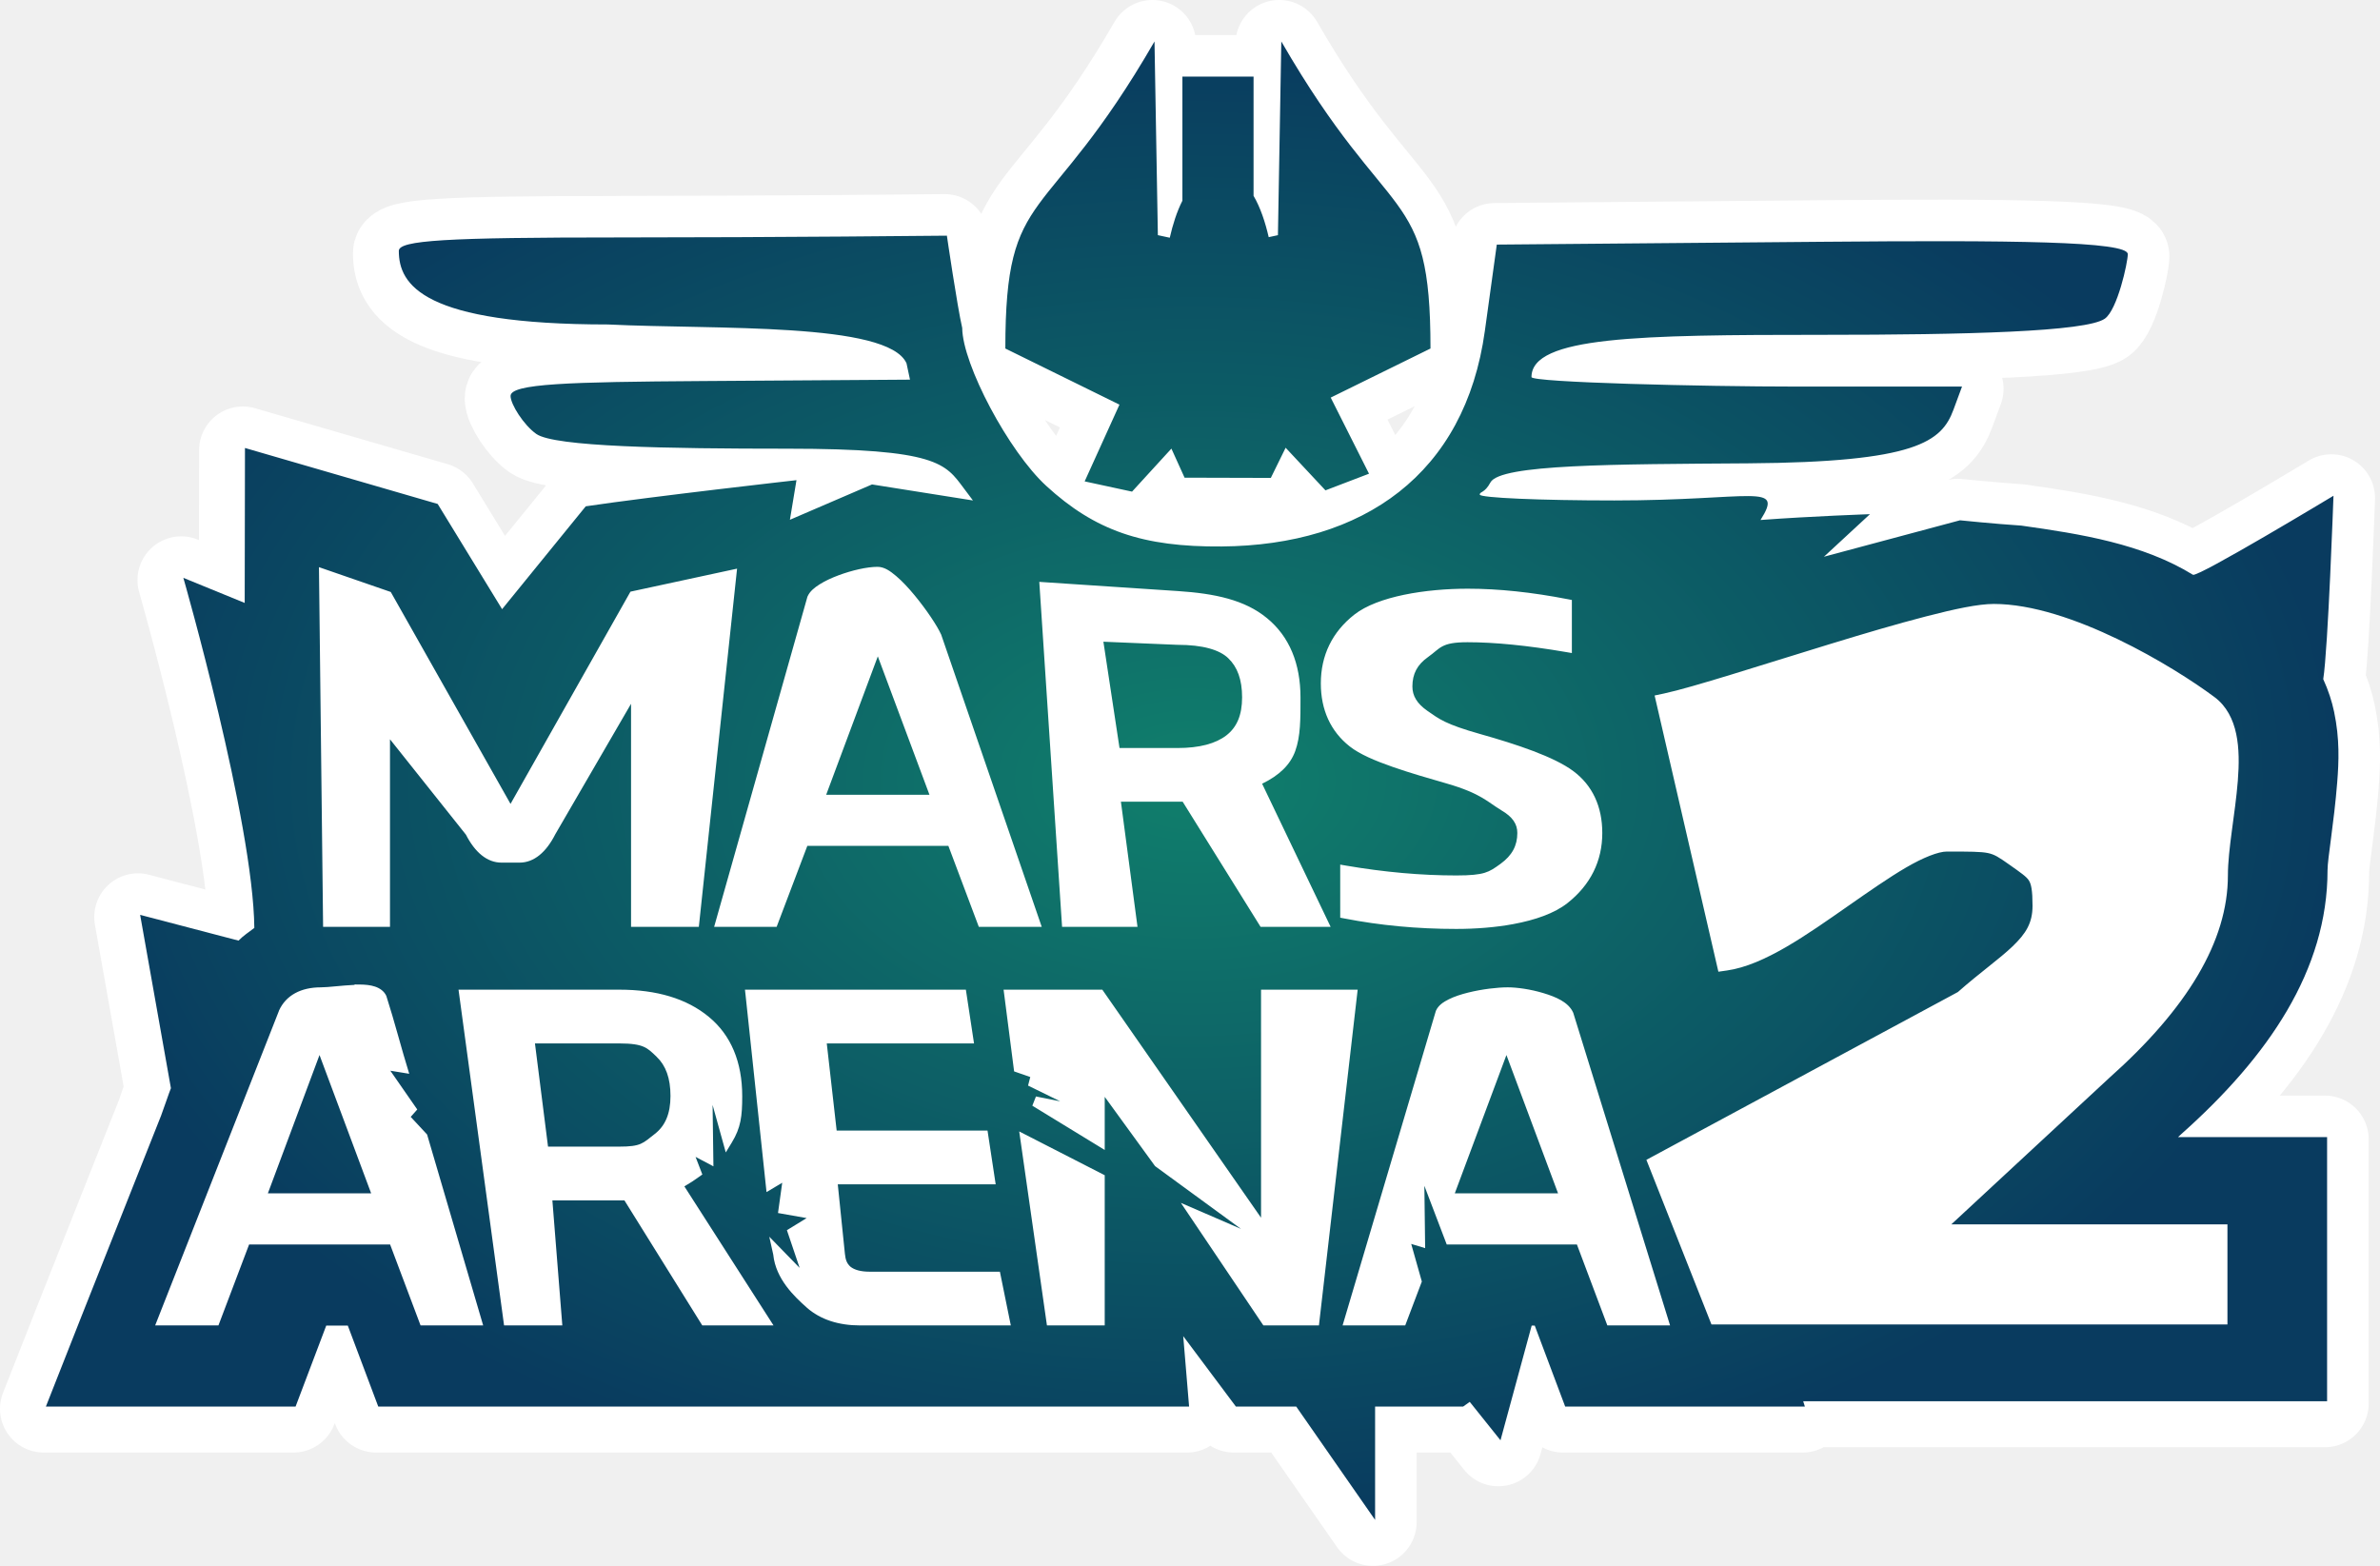
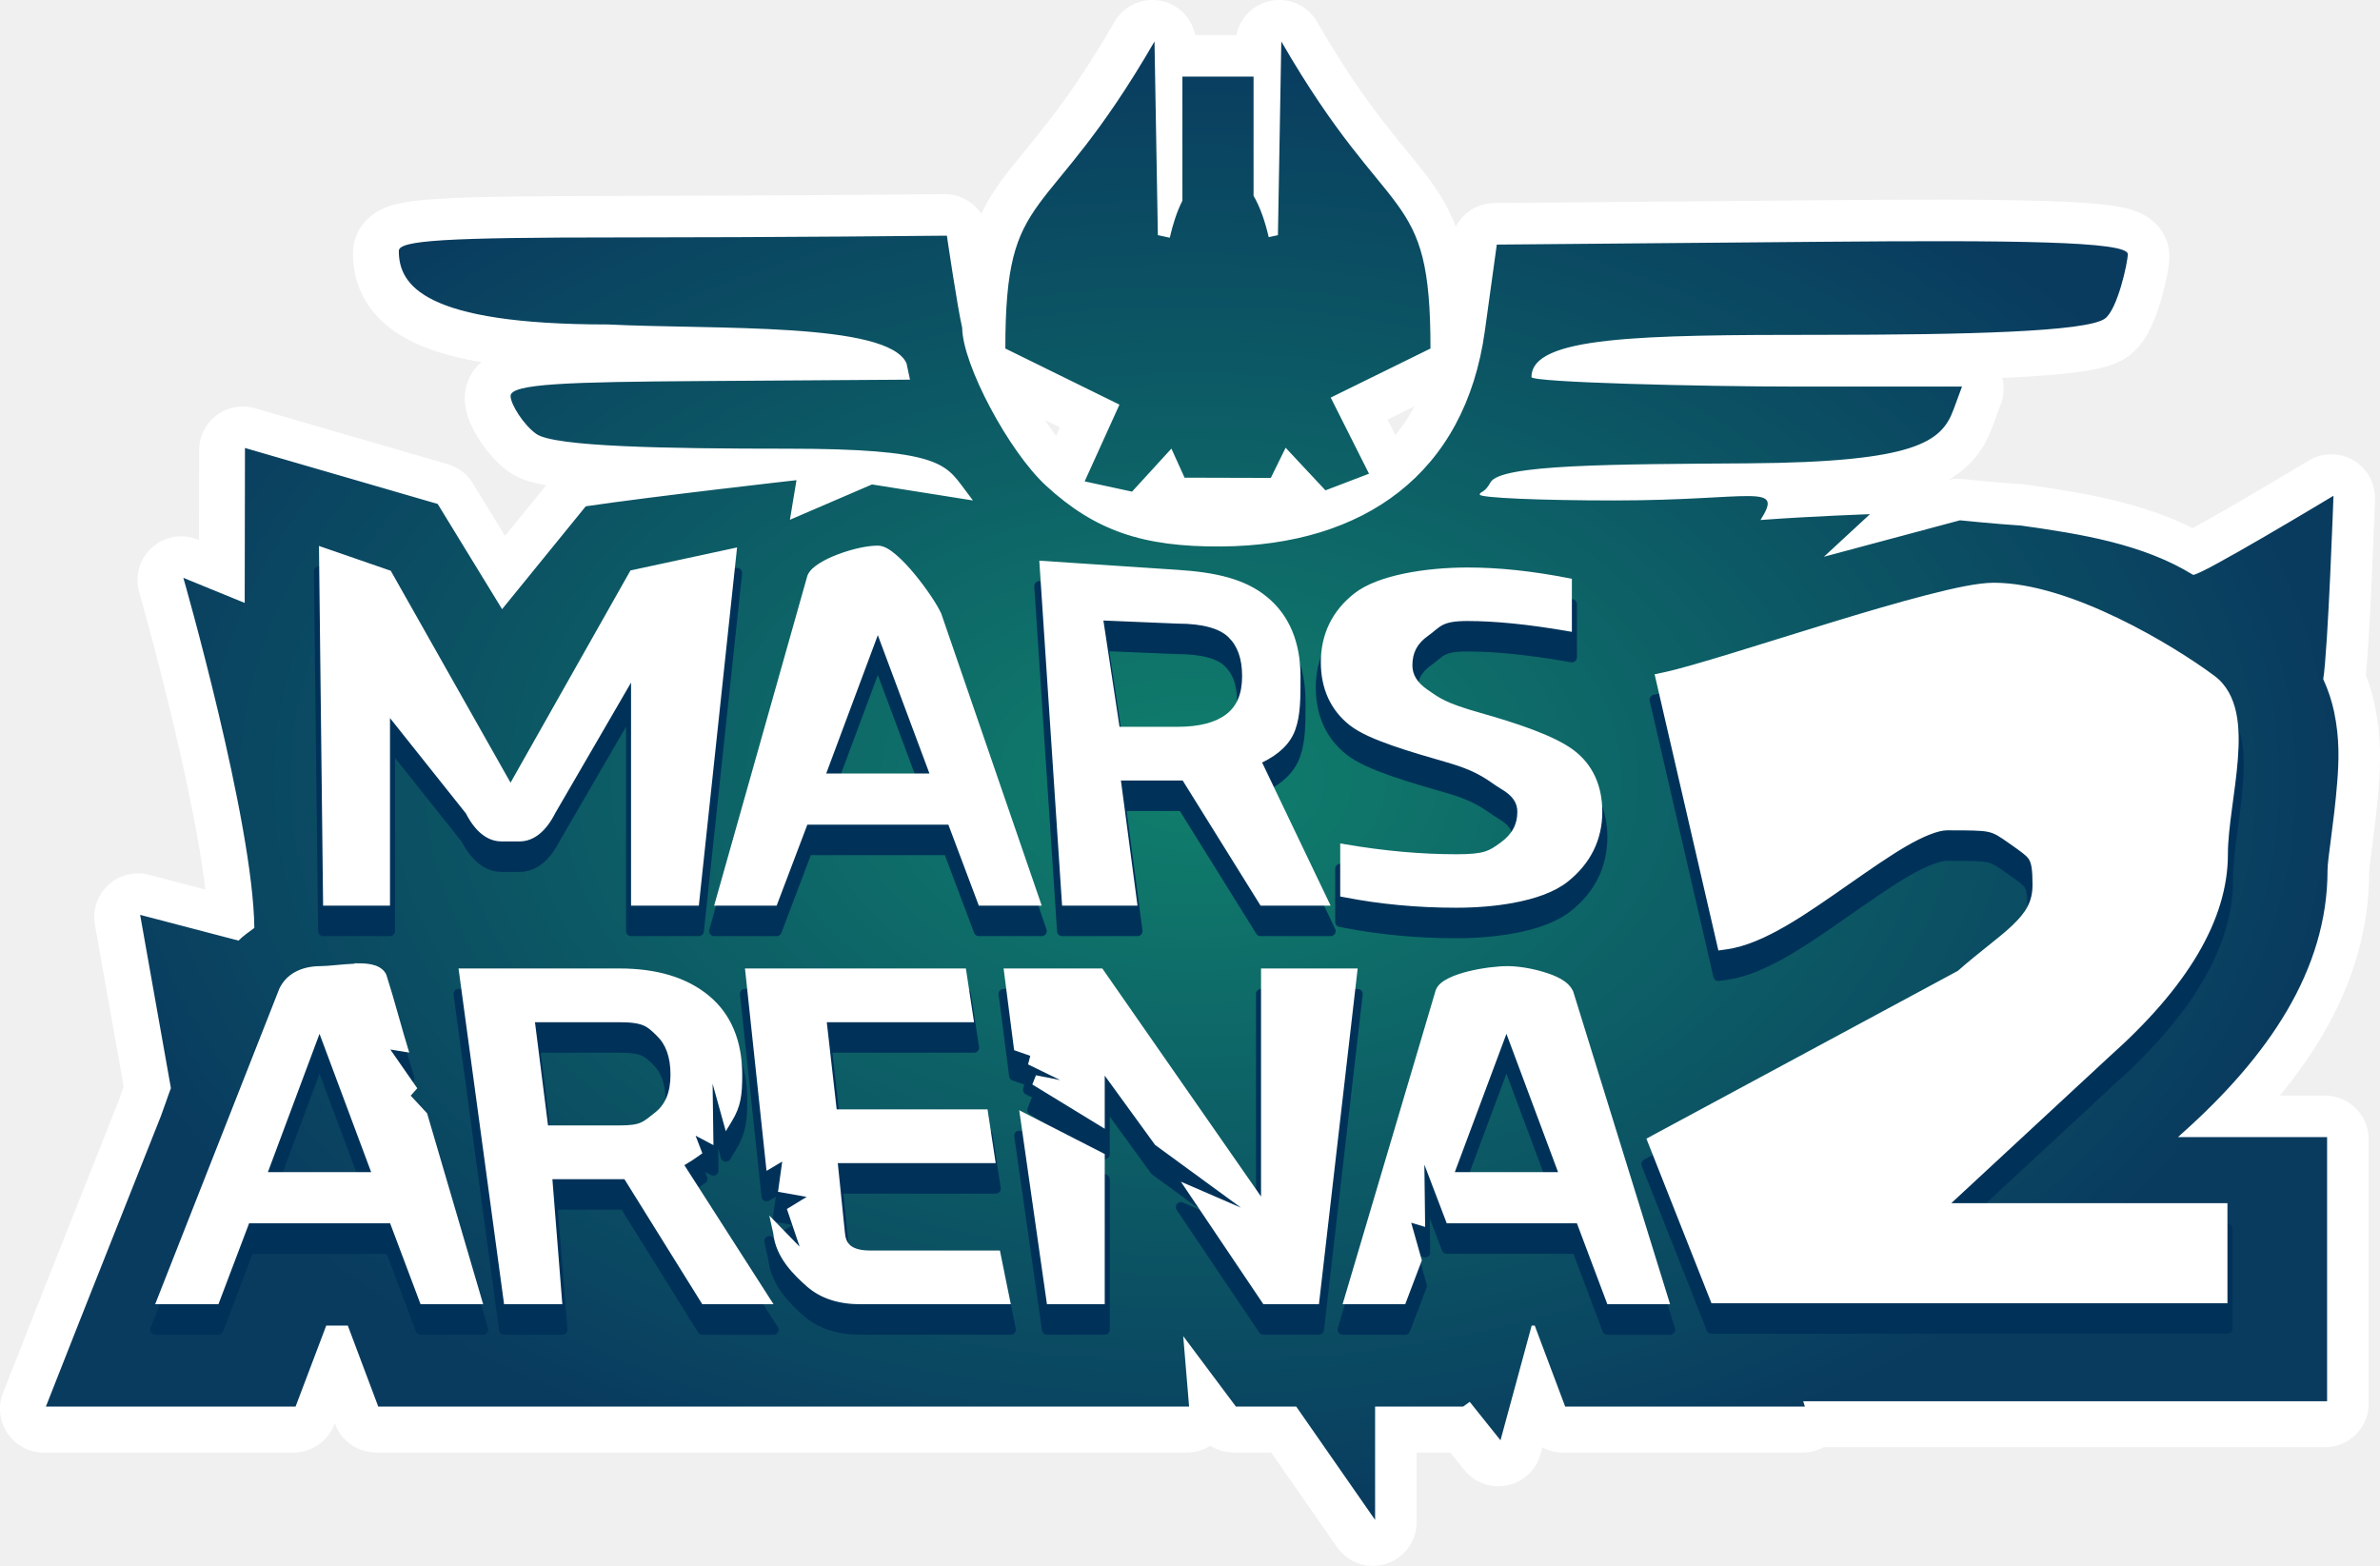
<svg xmlns="http://www.w3.org/2000/svg" xmlns:xlink="http://www.w3.org/1999/xlink" width="297mm" height="195.409mm" viewBox="0 0 1122.521 738.556" version="1.1" id="svg8" xml:space="preserve">
  <defs id="defs2">
    <linearGradient id="linearGradient28184">
      <stop style="stop-color:#ffffff;stop-opacity:1;" offset="0" id="stop28182" />
    </linearGradient>
    <rect x="2390.625" y="3151.953" width="116.016" height="30.469" id="rect70057" />
    <rect x="2291.468" y="3080.334" width="348.029" height="186.72" id="rect56557" />
    <rect x="2375.437" y="2544.659" width="353.38" height="283.213" id="rect6988" />
    <rect x="-25.633" y="2916.815" width="226.716" height="139.212" id="rect19465" />
    <rect x="-433.103" y="2923.445" width="163.518" height="194.454" id="rect19411" />
    <rect x="7325" y="-682.031" width="299.219" height="102.344" id="rect46368" />
    <rect x="5957.812" y="-1671.875" width="321.875" height="65.625" id="rect45852" />
    <rect x="-8175.922" y="265.407" width="1246.276" height="1440.842" id="rect20259" />
    <rect x="3688.556" y="-1947.858" width="198.321" height="67.396" id="rect111912" />
    <rect x="3454.879" y="-2147.837" width="77.34" height="64.082" id="rect106193" />
    <rect x="10078.481" y="-2689.216" width="1381.068" height="134.792" id="rect68611" />
    <rect x="10200" y="-2492" width="1696" height="752" id="rect20158" />
    <rect x="492" y="2100" width="32" height="644" id="rect14824" />
    <rect x="-52" y="1900" width="843.113" height="1750.808" id="rect123026" />
    <marker style="overflow:visible" id="Arrow2Send" refX="0" refY="0" orient="auto">
      <path transform="matrix(-0.3,0,0,-0.3,0.69,0)" d="M 8.719,4.034 -2.207,0.016 8.719,-4.002 c -1.745,2.372 -1.735,5.617 -6e-7,8.035 z" style="fill:#ae1e1e;fill-opacity:1;fill-rule:evenodd;stroke:#ae1e1e;stroke-width:0.625;stroke-linejoin:round;stroke-opacity:1" id="path3822" />
    </marker>
    <rect x="-551.392" y="-96.573" width="62.177" height="33.867" id="rect1535" />
    <rect x="425.889" y="-538.375" width="73.311" height="18.368" id="rect2831-0-7-7" />
    <rect x="629.654" y="-494.941" width="27.586" height="23.678" id="rect3314-0" />
    <rect x="629.654" y="-494.941" width="33.103" height="24.598" id="rect3314-7-5" />
    <rect x="425.889" y="-538.375" width="73.311" height="18.368" id="rect2831-0-7-7-5" />
    <rect x="629.654" y="-494.941" width="27.586" height="23.678" id="rect3314-0-8" />
    <rect x="629.654" y="-494.941" width="33.103" height="24.598" id="rect3314-7-5-0" />
    <clipPath clipPathUnits="userSpaceOnUse" id="clipPath7725">
      <path style="fill:#fbfcf7;fill-opacity:1;fill-rule:evenodd;stroke-width:2.91;stroke-linecap:round;stroke-linejoin:round;paint-order:stroke fill markers;stop-color:#000000" d="m 3262.754,-406.129 41.275,-313.267 -180.446,79.904 z" id="path7727" />
    </clipPath>
    <clipPath clipPathUnits="userSpaceOnUse" id="clipPath7725-6">
      <path style="fill:#fbfcf7;fill-opacity:1;fill-rule:evenodd;stroke-width:2.91;stroke-linecap:round;stroke-linejoin:round;paint-order:stroke fill markers;stop-color:#000000" d="m 3262.754,-406.129 41.275,-313.267 -180.446,79.904 z" id="path7727-92" />
    </clipPath>
    <rect x="10059.596" y="-2729.898" width="2125.708" height="223.942" id="rect73779-02" />
    <rect x="10059.596" y="-2729.898" width="2125.708" height="223.942" id="rect73779-0-4" />
    <rect x="10059.596" y="-2729.898" width="2125.708" height="223.942" id="rect73779-0-9-0" />
    <clipPath clipPathUnits="userSpaceOnUse" id="clipPath7725-3">
      <path style="fill:#fbfcf7;fill-opacity:1;fill-rule:evenodd;stroke-width:2.91;stroke-linecap:round;stroke-linejoin:round;paint-order:stroke fill markers;stop-color:#000000" d="m 3262.754,-406.129 41.275,-313.267 -180.446,79.904 z" id="path7727-1" />
    </clipPath>
    <rect x="425.889" y="-538.375" width="58.26" height="23.445" id="rect2831-0-7-7-1-4-63" />
    <rect x="425.889" y="-538.375" width="58.26" height="23.445" id="rect2831-0-7-7-1-4-6-77" />
    <rect x="425.889" y="-538.375" width="58.26" height="23.445" id="rect2831-0-7-7-1-4-3" />
    <rect x="425.889" y="-538.375" width="58.26" height="23.445" id="rect2831-0-7-7-1-4-6-5" />
    <rect x="425.889" y="-538.375" width="58.26" height="23.445" id="rect2831-0-7-7-1-4-9" />
    <rect x="425.889" y="-538.375" width="58.26" height="23.445" id="rect2831-0-7-7-1-4-6-4" />
    <rect x="425.889" y="-538.375" width="58.26" height="23.445" id="rect2831-0-7-7-1-4-40" />
    <rect x="425.889" y="-538.375" width="58.26" height="23.445" id="rect2831-0-7-7-1-4-6-9" />
    <rect x="425.889" y="-538.375" width="58.26" height="23.445" id="rect2831-0-7-7-1-4-8" />
    <rect x="425.889" y="-538.375" width="32.898" height="21.907" id="rect2831-0-7-7-1-4-0-5-4" />
    <rect x="425.889" y="-538.375" width="58.26" height="23.445" id="rect2831-0-7-7-1-4-6-95" />
    <rect x="425.889" y="-538.375" width="32.898" height="21.907" id="rect2831-0-7-7-1-4-0-5-4-9" />
    <rect x="425.889" y="-538.375" width="32.898" height="21.907" id="rect2831-0-7-7-1-4-0-5-4-0-9" />
    <rect x="425.889" y="-538.375" width="58.26" height="23.445" id="rect2831-0-7-7-1-4-8-7" />
    <rect x="425.889" y="-538.375" width="58.26" height="23.445" id="rect2831-0-7-7-1-4-6-95-1" />
    <style type="text/css" id="style3738">
    .outline { stroke:none; stroke-width:0 }
  </style>
    <rect x="5957.812" y="-1671.875" width="321.875" height="65.625" id="rect45852-4" />
    <rect x="10059.596" y="-2729.898" width="2125.708" height="223.942" id="rect73779-02-1" />
    <rect x="10059.596" y="-2729.898" width="2125.708" height="223.942" id="rect73779-02-1-6" />
    <rect x="10059.596" y="-2729.898" width="2125.708" height="223.942" id="rect73779-02-1-7" />
    <rect x="10059.596" y="-2729.898" width="2125.708" height="223.942" id="rect73779-02-1-6-3" />
    <rect x="10059.596" y="-2729.898" width="2125.708" height="223.942" id="rect73779-02-1-6-0" />
    <rect x="10059.596" y="-2729.898" width="2125.708" height="223.942" id="rect73779-02-1-6-0-6" />
    <rect x="-433.103" y="2923.445" width="163.518" height="194.454" id="rect19411-9" />
    <rect x="-433.103" y="2923.445" width="163.518" height="194.454" id="rect19411-9-1" />
    <rect x="2375.437" y="2544.659" width="353.38" height="283.213" id="rect6988-5" />
    <rect x="2375.437" y="2544.659" width="353.38" height="283.213" id="rect6988-3" />
    <rect x="2375.437" y="2544.659" width="353.38" height="283.213" id="rect6988-3-2" />
    <rect x="2375.437" y="2544.659" width="353.38" height="283.213" id="rect6988-3-2-6" />
    <rect x="2390.625" y="3151.953" width="116.016" height="30.469" id="rect70057-6" />
    <rect x="2390.625" y="3151.953" width="116.016" height="30.469" id="rect70057-8" />
    <rect x="425.889" y="-538.375" width="58.26" height="23.445" id="rect2831-0-7-7-1-4-8-5" />
    <rect x="425.889" y="-538.375" width="32.898" height="21.907" id="rect2831-0-7-7-1-4-0-5-4-5" />
    <rect x="425.889" y="-538.375" width="58.26" height="23.445" id="rect2831-0-7-7-1-4-6-95-3" />
    <rect x="425.889" y="-538.375" width="32.898" height="21.907" id="rect2831-0-7-7-1-4-0-5-4-9-2" />
    <rect x="425.889" y="-538.375" width="58.26" height="23.445" id="rect2831-0-7-7-1-4-8-5-9" />
    <rect x="425.889" y="-538.375" width="58.26" height="23.445" id="rect2831-0-7-7-1-4-8-5-9-1" />
    <rect x="425.889" y="-538.375" width="58.26" height="23.445" id="rect2831-0-7-7-1-4-8-5-8" />
    <rect x="425.889" y="-538.375" width="58.26" height="23.445" id="rect2831-0-7-7-1-4-8-5-9-3" />
    <rect x="425.889" y="-538.375" width="58.26" height="23.445" id="rect2831-0-7-7-1-4-8-5-9-1-1" />
    <rect x="425.889" y="-538.375" width="58.26" height="23.445" id="rect2831-0-7-7-1-4-6-95-3-8" />
    <rect x="425.889" y="-538.375" width="58.26" height="23.445" id="rect2831-0-7-7-1-4-8-5-8-4" />
    <rect x="425.889" y="-538.375" width="58.26" height="23.445" id="rect2831-0-7-7-1-4-8-5-9-3-3" />
    <rect x="425.889" y="-538.375" width="58.26" height="23.445" id="rect2831-0-7-7-1-4-6-95-3-8-0" />
    <radialGradient xlink:href="#linearGradient213260" id="radialGradient213262-8-2" cx="22.144" cy="234.683" fx="22.144" fy="234.683" r="152.047" gradientTransform="matrix(0.4767774,0,0,0.3074723,3100.033,-985.6629)" gradientUnits="userSpaceOnUse" />
    <linearGradient id="linearGradient213260">
      <stop style="stop-color:#107f6c;stop-opacity:1;" offset="0" id="stop213256" />
      <stop style="stop-color:#093b5f;stop-opacity:1;" offset="1" id="stop213258" />
    </linearGradient>
  </defs>
  <g id="layer1" transform="translate(5.1576587e-5)">
    <text xml:space="preserve" id="text1533" style="font-size:9.525px;line-height:1.25;font-family:Calibri;-inkscape-font-specification:Calibri;text-align:center;white-space:pre;shape-inside:url(#rect1535);display:inline" />
    <text xml:space="preserve" style="font-size:9.525px;line-height:1.25;font-family:Calibri;-inkscape-font-specification:Calibri;text-align:center;text-anchor:middle;stroke-width:0.265" x="-554.831" y="-106.362" id="text1547">
      <tspan id="tspan1545" x="-554.831" y="-106.362" style="stroke-width:0.265" />
    </text>
    <g id="g3198-7" transform="translate(-143.8031,103.829)" style="fill:#555555;fill-opacity:1;stroke:none;stroke-opacity:1" />
    <text xml:space="preserve" transform="matrix(0.2645833,0,0,0.2645833,-83.40661,-148.3976)" id="text123024" style="font-size:48px;line-height:1.25;font-family:Consolas;-inkscape-font-specification:Consolas;white-space:pre;shape-inside:url(#rect123026);display:inline" />
    <text xml:space="preserve" transform="scale(0.2645833)" id="text14822" style="font-size:24px;line-height:1.25;font-family:Consolas;-inkscape-font-specification:Consolas;white-space:pre;shape-inside:url(#rect14824);display:inline" />
    <text xml:space="preserve" transform="scale(0.2645833)" id="text20156" style="font-style:normal;font-variant:normal;font-weight:normal;font-stretch:normal;font-size:24px;line-height:1.25;font-family:'LT Wave';-inkscape-font-specification:'LT Wave';white-space:pre;shape-inside:url(#rect20158);display:inline" />
    <text xml:space="preserve" transform="scale(0.2645833)" id="text68609" style="font-size:24px;line-height:1.25;font-family:Consolas;-inkscape-font-specification:Consolas;white-space:pre;shape-inside:url(#rect68611);display:inline" />
    <text xml:space="preserve" style="font-size:6.35px;line-height:1.25;font-family:Consolas;-inkscape-font-specification:Consolas;stroke-width:0.265" x="-422.093" y="507.049" id="text11328">
      <tspan id="tspan11326" style="stroke-width:0.265" x="-422.093" y="507.049" />
    </text>
    <g id="g1856-7-83-9-4-3-6" transform="matrix(3.443442,0,0,3.443442,-475.2832,-2139.164)" style="fill:#ffffff;fill-opacity:1;stroke:#7a5e08;stroke-width:0.999;stroke-miterlimit:4;stroke-dasharray:none;stroke-opacity:1;paint-order:stroke fill markers" />
    <text xml:space="preserve" transform="scale(0.2645833)" id="text106191" style="font-size:24px;line-height:1.25;font-family:Consolas;-inkscape-font-specification:Consolas;white-space:pre;shape-inside:url(#rect106193);display:inline" />
    <text xml:space="preserve" transform="scale(0.2645833)" id="text111910" style="font-size:24px;line-height:1.25;font-family:Consolas;-inkscape-font-specification:Consolas;white-space:pre;shape-inside:url(#rect111912);display:inline" />
    <text xml:space="preserve" transform="scale(0.2645833)" id="text20257" style="font-style:normal;font-variant:normal;font-weight:normal;font-stretch:normal;font-size:24px;line-height:1.25;font-family:'LT Wave';-inkscape-font-specification:'LT Wave';white-space:pre;shape-inside:url(#rect20259);display:inline" />
    <text xml:space="preserve" transform="scale(0.2645833)" id="text46366" style="font-size:24px;line-height:1.25;font-family:Consolas;-inkscape-font-specification:Consolas;white-space:pre;shape-inside:url(#rect46368);display:inline" />
    <g id="g92768-3-3-5-4-3-7" style="fill:#e6f6ff;fill-opacity:0.992" transform="translate(617.8994,608.5919)" />
    <text xml:space="preserve" transform="scale(0.2645833)" id="text19463" style="font-size:24px;line-height:1.25;font-family:Consolas;-inkscape-font-specification:Consolas;white-space:pre;shape-inside:url(#rect19465);display:inline" />
    <g id="g1368" transform="matrix(10.39325,0,0,10.39325,-2102.937,-273.7148)">
      <path id="rect2475-6-0-20-4-0-3-0-9-7-2-9-1-9-1-6" style="opacity:1;fill:none;fill-opacity:1;fill-rule:evenodd;stroke:#ffffff;stroke-width:3.969;stroke-linecap:round;stroke-linejoin:round;stroke-miterlimit:4;stroke-dasharray:none;stroke-opacity:1;paint-order:stroke fill markers;stop-color:#000000" d="m 254.632,28.32 c -4.955,8.582 -6.769,6.43 -6.769,13.934 l 5.178,2.547 -1.58,3.483 2.151,0.465 1.786,-1.952 0.598,1.319 3.915,0.01 0.672,-1.369 1.808,1.934 1.976,-0.756 -1.738,-3.454 4.528,-2.227 c 0,-7.505 -1.814,-5.352 -6.769,-13.935 l -0.154,8.791 -0.418,0.09 c -0.156,-0.674 -0.376,-1.344 -0.687,-1.875 v -5.412 h -3.229 v 5.633 c -0.254,0.498 -0.439,1.09 -0.574,1.68 l -0.54,-0.117 z m -24.243,8.894 c -7.933,0 -10.05,0.128 -10.05,0.61 0,1.538 1.094,3.339 9.49,3.339 4.916,0.239 12.705,-0.117 13.549,1.762 l 0.158,0.742 -9.411,0.063 c -6.08,0.041 -8.715,0.116 -8.715,0.678 0,0.373 0.595,1.321 1.17,1.723 0.83,0.581 5.911,0.668 11.385,0.668 6.829,0 7.178,0.683 8.013,1.797 l 0.414,0.552 -4.58,-0.727 -3.726,1.604 0.298,-1.797 c 0,0 -6.481,0.731 -9.563,1.186 l -3.797,4.668 -2.922,-4.775 -8.746,-2.54 -0.012,7.032 -2.784,-1.139 c 0,0 3.169,11.044 3.221,15.887 -0.247,0.188 -0.504,0.356 -0.718,0.576 l -4.465,-1.169 1.397,7.866 c -0.035,0.067 -0.416,1.178 -0.447,1.247 -2.612,6.605 -2.627,6.593 -5.227,13.203 h 11.331 l 1.392,-3.674 h 0.98 l 1.382,3.674 h 3.082 7.71 2.533 0.07 9.278 3.231 1.788 6.608 2.495 l -0.267,-3.197 2.391,3.197 h 0.391 2.346 l 3.578,5.142 v -5.142 h 1.746 2.248 l 0.302,-0.214 1.395,1.744 1.415,-5.204 h 0.14 l 1.382,3.674 h 10.877 l -0.076,-0.242 h 23.774 V 78.04 h -6.764 l 0.145,-0.135 c 3.961,-3.524 6.639,-7.448 6.639,-11.979 0,-0.525 0.294,-2.145 0.44,-3.997 0.073,-0.926 0.117,-1.954 -0.142,-3.187 -0.096,-0.46 -0.257,-0.969 -0.494,-1.483 0.218,-1.358 0.465,-8.323 0.465,-8.323 0,0 -6.164,3.717 -6.379,3.585 -2.283,-1.405 -5.093,-1.852 -7.788,-2.231 -1.194,-0.078 -2.783,-0.241 -2.783,-0.241 l -6.173,1.653 2.088,-1.931 c 0,0 -2.643,0.089 -4.966,0.264 1.082,-1.713 -0.361,-0.887 -6.634,-0.887 -3.359,0 -6.107,-0.12 -6.107,-0.266 0,-0.146 0.219,-0.052 0.486,-0.552 0.444,-0.829 5.605,-0.824 11.699,-0.867 7.624,-0.053 8.774,-0.978 9.313,-2.436 l 0.387,-1.048 h -7.501 c -4.242,0 -12.036,-0.187 -12.036,-0.431 0,-1.844 4.868,-1.917 13.172,-1.917 6.54,0 11.998,-0.139 12.845,-0.732 0.574,-0.402 1.044,-2.552 1.044,-2.93 0,-0.586 -5.236,-0.635 -13.917,-0.561 l -14.718,0.127 -0.541,3.915 c -0.898,6.499 -5.508,9.732 -11.946,9.785 -3.582,0.029 -5.742,-0.717 -7.959,-2.75 -1.706,-1.564 -3.8,-5.513 -3.814,-7.169 -0.226,-0.977 -0.695,-4.186 -0.695,-4.186 0,0 -7.657,0.08 -14.821,0.08 z" />
      <g id="g223371" transform="matrix(0.7175692,0,0,0.7175692,-1975.629,717.2671)">
        <path id="rect2475-6-0-20-4-0-3-0-9-7-2-9-1-9-1" style="fill:url(#radialGradient213262-8-2);fill-opacity:1;fill-rule:evenodd;stroke:none;stroke-width:6.614;stroke-linecap:round;stroke-linejoin:round;stroke-miterlimit:4;stroke-dasharray:none;stroke-opacity:1;paint-order:stroke fill markers;stop-color:#000000" d="m 3108.212,-960.255 c -6.905,11.96 -9.433,8.961 -9.433,19.419 l 7.217,3.549 -2.201,4.854 2.997,0.648 2.489,-2.721 0.833,1.838 5.455,0.015 0.936,-1.908 2.519,2.695 2.754,-1.053 -2.422,-4.814 6.31,-3.103 c 0,-10.458 -2.529,-7.459 -9.434,-19.419 l -0.214,12.25 -0.583,0.126 c -0.217,-0.939 -0.523,-1.874 -0.958,-2.613 v -7.543 h -4.5 v 7.851 c -0.354,0.694 -0.612,1.519 -0.799,2.341 l -0.753,-0.163 z m -33.784,12.394 c -11.055,0 -14.006,0.179 -14.006,0.851 0,2.143 1.525,4.653 13.225,4.653 6.85,0.334 17.705,-0.163 18.882,2.455 l 0.22,1.035 -13.115,0.088 c -8.473,0.057 -12.145,0.162 -12.145,0.945 0,0.52 0.83,1.841 1.63,2.402 1.156,0.81 8.238,0.931 15.867,0.931 9.517,0 10.004,0.952 11.167,2.505 l 0.577,0.769 -6.383,-1.013 -5.192,2.235 0.415,-2.505 c 0,0 -9.032,1.018 -13.326,1.653 l -5.291,6.505 -4.073,-6.654 -12.188,-3.54 -0.017,9.8 -3.88,-1.587 c 0,0 4.416,15.391 4.489,22.14 -0.344,0.262 -0.703,0.496 -1,0.803 l -6.222,-1.629 1.947,10.962 c -0.049,0.093 -0.579,1.641 -0.623,1.737 -3.64,9.205 -3.661,9.188 -7.285,18.4 h 15.791 l 1.939,-5.121 h 1.365 l 1.926,5.121 h 4.295 10.745 3.53 0.098 12.93 4.502 2.492 9.209 3.477 l -0.371,-4.455 3.332,4.455 h 0.545 3.27 l 4.987,7.166 v -7.166 h 2.433 3.133 l 0.42,-0.299 1.944,2.43 1.972,-7.252 h 0.195 l 1.925,5.121 h 15.158 l -0.105,-0.337 h 33.131 v -16.707 h -9.426 l 0.202,-0.188 c 5.52,-4.911 9.252,-10.38 9.252,-16.694 0,-0.732 0.41,-2.989 0.613,-5.57 0.102,-1.291 0.163,-2.723 -0.197,-4.442 -0.134,-0.641 -0.358,-1.351 -0.688,-2.067 0.304,-1.893 0.648,-11.599 0.648,-11.599 0,0 -8.59,5.181 -8.89,4.996 -3.182,-1.958 -7.097,-2.58 -10.854,-3.109 -1.664,-0.108 -3.878,-0.335 -3.878,-0.335 l -8.602,2.304 2.909,-2.691 c 0,0 -3.683,0.125 -6.921,0.368 1.508,-2.387 -0.504,-1.236 -9.245,-1.236 -4.681,0 -8.511,-0.167 -8.511,-0.371 0,-0.204 0.305,-0.073 0.677,-0.769 0.619,-1.156 7.811,-1.148 16.304,-1.208 10.625,-0.074 12.228,-1.363 12.979,-3.394 l 0.54,-1.46 h -10.454 c -5.912,0 -16.774,-0.261 -16.774,-0.601 0,-2.569 6.784,-2.672 18.356,-2.672 9.114,0 16.721,-0.193 17.901,-1.02 0.8,-0.56 1.455,-3.557 1.455,-4.083 0,-0.816 -7.297,-0.886 -19.395,-0.781 l -20.511,0.177 -0.754,5.456 c -1.252,9.057 -7.676,13.562 -16.648,13.636 -4.991,0.041 -8.002,-0.999 -11.091,-3.832 -2.377,-2.18 -5.296,-7.683 -5.315,-9.991 -0.315,-1.361 -0.969,-5.833 -0.969,-5.833 0,0 -10.671,0.112 -20.654,0.112 z" />
        <g id="g203830-3-1-6" transform="translate(-41.01385,43.48778)" style="fill:#003259;fill-opacity:1;stroke:#003259;stroke-width:1.587;stroke-dasharray:none;stroke-opacity:1" />
        <g id="g203830-3-1" transform="translate(-40.95896,41.21681)">
          <g id="path50058-5-1-6-2-30-7-4">
-             <path id="path555" style="color:#000000;-inkscape-font-specification:'LT Wave';fill:#ffffff;stroke-width:0.637;-inkscape-stroke:none" d="M 3131.654 -968.246 C 3130.988 -968.245 3130.046 -968.03 3129.18 -967.707 C 3128.746 -967.545 3128.336 -967.355 3127.996 -967.141 C 3127.656 -966.926 3127.376 -966.698 3127.233 -966.381 L 3127.222 -966.357 L 3121.322 -945.479 L 3125.275 -945.479 L 3127.216 -950.6 L 3136.135 -950.6 L 3138.06 -945.479 L 3142.039 -945.479 L 3135.675 -963.975 L 3135.666 -963.988 C 3135.421 -964.524 3134.759 -965.525 3133.999 -966.445 C 3133.62 -966.905 3133.218 -967.338 3132.83 -967.666 C 3132.441 -967.994 3132.077 -968.245 3131.655 -968.246 L 3131.654 -968.246 z M 3096.33 -968.226 L 3096.592 -945.479 L 3100.822 -945.479 L 3100.822 -957.34 L 3105.624 -951.308 C 3106.197 -950.189 3106.962 -949.539 3107.877 -949.539 L 3109.012 -949.539 C 3109.935 -949.539 3110.703 -950.201 3111.278 -951.336 L 3116.067 -959.584 L 3116.067 -945.479 L 3120.354 -945.479 L 3122.772 -968.131 L 3116.03 -966.676 L 3108.445 -953.254 L 3100.871 -966.656 L 3096.33 -968.226 z M 3141.885 -967.295 L 3143.326 -945.479 L 3148.096 -945.479 L 3147.047 -953.391 L 3150.953 -953.391 L 3155.879 -945.479 L 3160.309 -945.479 L 3155.977 -954.529 C 3157.072 -955.061 3157.758 -955.732 3158.07 -956.59 C 3158.414 -957.535 3158.404 -958.633 3158.404 -959.976 C 3158.404 -962.133 3157.698 -963.841 3156.289 -964.998 C 3154.884 -966.16 3152.989 -966.558 3150.66 -966.713 L 3141.885 -967.295 z M 3168.982 -966.863 C 3166.323 -966.863 3163.289 -966.384 3161.812 -965.227 C 3160.413 -964.13 3159.69 -962.648 3159.69 -960.873 C 3159.69 -959.206 3160.307 -957.843 3161.514 -956.891 C 3162.143 -956.394 3163.122 -955.981 3164.231 -955.594 C 3165.339 -955.206 3166.571 -954.855 3167.67 -954.537 C 3169.839 -953.912 3170.265 -953.348 3171.096 -952.858 L 3171.096 -952.855 C 3171.822 -952.433 3172.117 -951.979 3172.117 -951.414 C 3172.117 -950.613 3171.787 -949.994 3171.055 -949.463 C 3170.659 -949.176 3170.415 -949.008 3170.051 -948.896 C 3169.686 -948.785 3169.171 -948.728 3168.264 -948.728 C 3166.044 -948.728 3163.719 -948.934 3161.287 -949.35 L 3160.916 -949.414 L 3160.916 -946.057 L 3161.174 -946.008 C 3163.443 -945.566 3165.801 -945.346 3168.248 -945.346 C 3169.486 -945.346 3170.732 -945.442 3171.863 -945.652 C 3173.248 -945.91 3174.465 -946.329 3175.295 -946.986 C 3176.741 -948.13 3177.49 -949.636 3177.49 -951.414 C 3177.49 -953.082 3176.871 -954.423 3175.66 -955.326 C 3174.432 -956.242 3172.038 -957.032 3169.768 -957.672 C 3167.539 -958.303 3167.179 -958.621 3166.434 -959.135 C 3165.764 -959.603 3165.481 -960.092 3165.481 -960.678 C 3165.481 -961.474 3165.787 -962.058 3166.465 -962.537 C 3167.263 -963.101 3167.281 -963.478 3168.965 -963.478 C 3170.681 -963.478 3172.76 -963.273 3175.195 -962.857 L 3175.566 -962.793 L 3175.566 -966.15 L 3175.31 -966.199 C 3173.045 -966.64 3170.935 -966.863 3168.98 -966.863 L 3168.982 -966.863 z M 3202.252 -965.899 C 3201.259 -965.899 3199.783 -965.581 3197.961 -965.111 C 3196.139 -964.641 3194.005 -964.01 3191.861 -963.353 C 3187.573 -962.041 3183.204 -960.622 3181.389 -960.234 L 3180.799 -960.109 L 3184.832 -942.64 L 3185.371 -942.717 C 3187.74 -943.052 3190.454 -944.995 3193.049 -946.805 C 3194.347 -947.71 3195.601 -948.587 3196.695 -949.226 C 3197.79 -949.866 3198.745 -950.24 3199.285 -950.24 C 3200.724 -950.24 3201.44 -950.236 3201.875 -950.145 C 3202.31 -950.053 3202.566 -949.882 3203.256 -949.395 C 3203.963 -948.896 3204.316 -948.652 3204.467 -948.414 C 3204.618 -948.176 3204.699 -947.787 3204.699 -946.807 C 3204.699 -945.717 3204.28 -945.054 3203.441 -944.248 C 3202.617 -943.455 3201.376 -942.588 3199.977 -941.354 L 3180.279 -930.742 L 3180.473 -930.252 L 3184.394 -920.332 L 3217.026 -920.332 L 3217.026 -926.662 L 3199.563 -926.662 L 3209.541 -935.914 C 3214.483 -940.311 3217.055 -944.575 3217.055 -948.733 C 3217.055 -950.388 3217.517 -952.625 3217.682 -954.709 C 3217.764 -955.751 3217.773 -956.762 3217.58 -957.678 C 3217.388 -958.594 3216.974 -959.436 3216.213 -960.004 C 3213.646 -961.92 3207.101 -965.899 3202.252 -965.899 z M 3145.939 -963.51 L 3150.617 -963.314 L 3150.627 -963.314 C 3152.229 -963.314 3153.288 -962.998 3153.838 -962.465 L 3153.838 -962.463 C 3154.411 -961.916 3154.711 -961.118 3154.711 -959.992 C 3154.711 -958.864 3154.377 -958.098 3153.715 -957.586 C 3153.047 -957.07 3152.026 -956.787 3150.625 -956.787 L 3146.959 -956.787 L 3145.939 -963.51 z M 3131.673 -962.584 L 3134.939 -953.832 L 3128.408 -953.832 L 3131.673 -962.584 z M 3098.58 -941.832 L 3098.58 -941.807 C 3097.785 -941.774 3096.913 -941.652 3096.449 -941.652 C 3095.188 -941.652 3094.241 -941.148 3093.803 -940.182 L 3093.803 -940.174 L 3085.971 -920.27 L 3089.973 -920.27 L 3091.912 -925.388 L 3100.83 -925.388 L 3102.756 -920.27 L 3106.715 -920.27 L 3103.168 -932.346 L 3102.121 -933.472 L 3102.137 -933.464 L 3102.547 -933.927 L 3100.844 -936.379 L 3102.039 -936.185 C 3101.532 -937.819 3101.113 -939.482 3100.59 -941.111 C 3100.452 -941.413 3100.173 -941.6 3099.877 -941.699 C 3099.581 -941.798 3099.251 -941.827 3098.905 -941.83 L 3098.58 -941.832 z M 3171.507 -941.652 C 3170.877 -941.652 3169.907 -941.543 3169.014 -941.322 C 3168.566 -941.212 3168.141 -941.073 3167.785 -940.897 C 3167.429 -940.72 3167.124 -940.512 3166.974 -940.182 L 3166.965 -940.162 L 3161.066 -920.27 L 3165.027 -920.27 L 3166.078 -923.045 L 3165.406 -925.424 L 3166.287 -925.158 L 3166.238 -929.1 L 3167.652 -925.389 L 3175.885 -925.389 L 3177.81 -920.27 L 3181.777 -920.27 L 3175.652 -940.045 L 3175.642 -940.065 C 3175.345 -940.715 3174.568 -941.045 3173.759 -941.289 C 3172.952 -941.533 3172.089 -941.652 3171.51 -941.652 L 3171.507 -941.652 z M 3105.156 -941.504 L 3105.205 -941.143 L 3108.037 -920.27 L 3111.721 -920.27 L 3111.092 -928.18 L 3115.647 -928.18 L 3120.572 -920.27 L 3125.078 -920.27 L 3119.44 -929.064 C 3119.779 -929.26 3120.073 -929.455 3120.377 -929.674 L 3120.576 -929.816 L 3120.147 -930.93 L 3121.277 -930.332 L 3121.224 -934.215 L 3122.058 -931.211 L 3122.441 -931.84 C 3123.014 -932.782 3123.098 -933.507 3123.098 -934.768 C 3123.098 -936.925 3122.39 -938.631 3120.981 -939.789 C 3119.587 -940.941 3117.69 -941.504 3115.332 -941.504 L 3105.156 -941.504 z M 3123.271 -941.504 L 3123.311 -941.15 L 3124.635 -928.703 L 3125.627 -929.293 L 3125.361 -927.379 L 3127.172 -927.059 L 3125.924 -926.293 L 3126.729 -923.91 L 3124.809 -925.881 L 3125.072 -924.697 L 3125.062 -924.734 C 3125.225 -923.203 3126.389 -922.1 3127.185 -921.395 L 3127.185 -921.392 C 3128.047 -920.639 3129.191 -920.27 3130.56 -920.27 L 3140.084 -920.27 L 3139.394 -923.668 L 3131.156 -923.668 C 3130.576 -923.668 3130.184 -923.79 3129.945 -923.982 C 3129.714 -924.186 3129.63 -924.426 3129.592 -924.801 L 3129.141 -929.195 L 3139.127 -929.195 L 3138.611 -932.594 L 3129.07 -932.594 L 3128.445 -938.105 L 3137.758 -938.105 L 3137.242 -941.504 L 3123.271 -941.504 z M 3139.627 -941.504 L 3139.674 -941.145 L 3140.293 -936.336 L 3141.315 -935.979 L 3141.174 -935.438 L 3143.209 -934.443 L 3141.674 -934.75 L 3141.445 -934.166 L 3146.023 -931.367 L 3146.023 -934.727 L 3149.207 -930.346 L 3154.641 -926.375 L 3150.84 -928.02 L 3156.057 -920.27 L 3159.57 -920.27 L 3162.02 -941.504 L 3155.909 -941.504 L 3155.909 -927.082 L 3145.871 -941.504 L 3139.627 -941.504 z M 3109.99 -938.105 L 3115.316 -938.105 C 3116.117 -938.105 3116.557 -938.027 3116.859 -937.896 C 3117.162 -937.766 3117.365 -937.57 3117.69 -937.256 L 3117.69 -937.254 C 3118.263 -936.707 3118.561 -935.909 3118.561 -934.783 C 3118.561 -933.655 3118.227 -932.889 3117.564 -932.377 C 3116.805 -931.79 3116.715 -931.578 3115.314 -931.578 L 3110.817 -931.578 L 3109.99 -938.105 z M 3096.365 -937.371 L 3099.631 -928.623 L 3093.099 -928.623 L 3096.365 -937.371 z M 3171.428 -937.371 L 3174.693 -928.623 L 3168.162 -928.623 L 3171.428 -937.371 z M 3140.615 -932.539 L 3140.703 -931.93 L 3142.369 -920.27 L 3146.023 -920.27 L 3146.023 -929.769 L 3140.615 -932.539 z " />
+             <path id="path555" style="color:#000000;-inkscape-font-specification:'LT Wave';fill:#003259;fill-opacity:1;stroke-width:0.637;stroke:#003259;stroke-opacity:1;stroke-dasharray:none;stroke-linejoin:round" d="m 3131.654,-967.978 c -0.666,9.4e-4 -1.608,0.216 -2.474,0.539 -0.434,0.162 -0.843,0.352 -1.183,0.566 -0.34,0.214 -0.62,0.443 -0.764,0.76 l -0.01,0.024 -5.9,20.879 h 3.953 l 1.941,-5.121 h 8.918 l 1.926,5.121 h 3.979 l -6.363,-18.496 -0.01,-0.014 c -0.245,-0.536 -0.907,-1.537 -1.666,-2.457 -0.38,-0.46 -0.781,-0.892 -1.17,-1.221 -0.388,-0.328 -0.752,-0.579 -1.174,-0.58 z m -35.324,0.02 0.262,22.748 h 4.231 v -11.861 l 4.802,6.032 c 0.573,1.119 1.337,1.769 2.253,1.769 h 1.135 c 0.923,0 1.692,-0.662 2.266,-1.797 l 4.789,-8.248 v 14.105 h 4.287 l 2.418,-22.652 -6.742,1.455 -7.584,13.422 -7.574,-13.402 z m 45.555,0.932 1.441,21.816 h 4.769 l -1.049,-7.912 h 3.906 l 4.926,7.912 h 4.43 l -4.332,-9.051 c 1.095,-0.532 1.782,-1.203 2.094,-2.061 0.344,-0.945 0.334,-2.043 0.334,-3.386 0,-2.157 -0.706,-3.864 -2.115,-5.022 -1.405,-1.162 -3.3,-1.56 -5.629,-1.715 z m 27.098,0.432 c -2.659,0 -5.693,0.48 -7.17,1.637 -1.399,1.096 -2.123,2.578 -2.123,4.353 0,1.668 0.617,3.03 1.824,3.983 0.629,0.497 1.609,0.909 2.717,1.297 1.108,0.388 2.341,0.739 3.439,1.057 2.169,0.625 2.595,1.189 3.426,1.679 v 0.002 c 0.726,0.423 1.022,0.876 1.022,1.441 0,0.801 -0.33,1.42 -1.063,1.951 -0.396,0.287 -0.639,0.455 -1.004,0.566 -0.364,0.111 -0.879,0.168 -1.787,0.168 -2.219,0 -4.545,-0.206 -6.976,-0.621 l -0.371,-0.064 v 3.357 l 0.258,0.049 c 2.27,0.442 4.627,0.662 7.074,0.662 1.238,0 2.484,-0.096 3.615,-0.307 1.385,-0.257 2.601,-0.677 3.432,-1.334 1.446,-1.144 2.195,-2.649 2.195,-4.428 0,-1.668 -0.619,-3.009 -1.83,-3.912 -1.228,-0.916 -3.622,-1.706 -5.892,-2.346 -2.229,-0.631 -2.589,-0.949 -3.334,-1.463 -0.669,-0.468 -0.953,-0.958 -0.953,-1.543 0,-0.796 0.307,-1.38 0.984,-1.859 0.798,-0.564 0.817,-0.941 2.5,-0.941 1.716,0 3.795,0.205 6.23,0.621 l 0.371,0.065 v -3.357 l -0.256,-0.049 c -2.265,-0.441 -4.376,-0.664 -6.33,-0.664 z m 33.27,0.965 c -0.993,0 -2.469,0.317 -4.291,0.787 -1.821,0.47 -3.956,1.102 -6.1,1.758 -4.288,1.313 -8.658,2.731 -10.473,3.119 l -0.59,0.125 4.033,17.469 0.539,-0.076 c 2.369,-0.335 5.083,-2.279 7.678,-4.088 1.298,-0.905 2.552,-1.782 3.647,-2.422 1.095,-0.64 2.049,-1.014 2.59,-1.014 1.439,0 2.155,0.004 2.59,0.096 0.435,0.092 0.691,0.262 1.381,0.75 0.707,0.499 1.06,0.743 1.211,0.981 0.151,0.238 0.233,0.627 0.233,1.607 0,1.09 -0.419,1.752 -1.258,2.559 -0.825,0.793 -2.065,1.66 -3.465,2.894 l -19.697,10.611 0.194,0.49 3.922,9.92 h 32.631 v -6.33 h -17.463 l 9.978,-9.252 c 4.941,-4.397 7.514,-8.66 7.514,-12.818 0,-1.655 0.463,-3.892 0.627,-5.977 0.082,-1.042 0.091,-2.053 -0.101,-2.969 -0.192,-0.916 -0.606,-1.758 -1.367,-2.326 -2.567,-1.916 -9.112,-5.895 -13.961,-5.895 z m -56.312,2.389 4.678,0.195 h 0.01 c 1.601,0 2.661,0.316 3.211,0.85 v 0.002 c 0.573,0.547 0.873,1.345 0.873,2.471 0,1.128 -0.334,1.894 -0.996,2.406 -0.668,0.516 -1.689,0.799 -3.09,0.799 h -3.666 z m -14.266,0.926 3.266,8.752 h -6.531 z m -33.093,20.752 v 0.025 c -0.795,0.032 -1.667,0.154 -2.131,0.154 -1.261,0 -2.208,0.504 -2.646,1.471 v 0.008 l -7.832,19.904 h 4.002 l 1.94,-5.119 h 8.918 l 1.926,5.119 h 3.959 l -3.547,-12.076 -1.047,-1.127 0.016,0.008 0.41,-0.463 -1.703,-2.451 1.195,0.193 c -0.507,-1.634 -0.927,-3.297 -1.449,-4.926 -0.138,-0.302 -0.417,-0.489 -0.713,-0.588 -0.296,-0.099 -0.626,-0.129 -0.972,-0.131 z m 72.927,0.18 c -0.63,2.9e-4 -1.601,0.109 -2.494,0.33 -0.447,0.111 -0.873,0.249 -1.228,0.426 -0.356,0.176 -0.661,0.385 -0.811,0.715 l -0.01,0.019 -5.899,19.893 h 3.961 l 1.051,-2.775 -0.672,-2.379 0.881,0.266 -0.049,-3.941 1.414,3.711 h 8.232 l 1.926,5.119 h 3.967 l -6.125,-19.775 -0.01,-0.02 c -0.297,-0.65 -1.074,-0.981 -1.883,-1.225 -0.808,-0.243 -1.671,-0.363 -2.249,-0.363 z m -66.351,0.148 0.049,0.361 2.832,20.873 h 3.683 l -0.629,-7.91 h 4.554 l 4.926,7.91 h 4.506 l -5.638,-8.795 c 0.34,-0.195 0.633,-0.391 0.938,-0.609 l 0.199,-0.142 -0.43,-1.113 1.131,0.598 -0.053,-3.883 0.834,3.004 0.383,-0.629 c 0.572,-0.942 0.656,-1.667 0.656,-2.928 0,-2.157 -0.707,-3.864 -2.117,-5.021 -1.393,-1.152 -3.291,-1.715 -5.649,-1.715 z m 18.115,0 0.039,0.354 1.324,12.447 0.992,-0.59 -0.266,1.914 1.811,0.32 -1.248,0.766 0.805,2.383 -1.92,-1.971 0.264,1.184 -0.01,-0.037 c 0.163,1.532 1.327,2.634 2.123,3.34 v 0.002 c 0.861,0.754 2.005,1.123 3.375,1.123 h 9.524 l -0.69,-3.399 h -8.238 c -0.58,0 -0.972,-0.122 -1.211,-0.314 -0.231,-0.204 -0.315,-0.443 -0.353,-0.818 l -0.451,-4.394 h 9.986 l -0.516,-3.399 h -9.541 l -0.625,-5.512 h 9.312 l -0.516,-3.399 z m 16.355,0 0.047,0.359 0.619,4.809 1.022,0.357 -0.141,0.541 2.035,0.994 -1.535,-0.307 -0.229,0.584 4.578,2.799 v -3.359 l 3.184,4.381 5.434,3.971 -3.801,-1.645 5.217,7.75 h 3.514 l 2.449,-21.234 h -6.111 v 14.422 l -10.037,-14.422 z m -29.637,3.399 h 5.326 c 0.801,0 1.24,0.078 1.543,0.209 0.303,0.131 0.506,0.326 0.83,0.641 v 0.002 c 0.573,0.547 0.871,1.344 0.871,2.471 0,1.128 -0.334,1.894 -0.996,2.406 -0.759,0.587 -0.85,0.799 -2.25,0.799 h -4.498 z m -13.625,0.734 3.266,8.748 h -6.532 z m 75.063,0 3.266,8.748 h -6.531 z m -30.812,4.832 0.088,0.609 1.666,11.66 h 3.654 v -9.5 z" />
          </g>
          <g id="path50060-0-5-3-7-2-0-4" />
          <g id="path50062-1-2-3-2-5-9-0" />
          <g id="path50064-2-2-7-1-0-1-2" />
          <g id="path50066-6-2-4-3-3-8-5" />
          <g id="path50068-0-3-5-1-7-1-7" />
          <g id="path50070-6-1-0-7-5-3-9" />
          <g id="path50072-0-4-9-4-7-3-5" />
          <g id="path50074-6-4-3-8-3-2-2" />
          <g id="path50076-9-8-5-4-0-6-3" />
        </g>
      </g>
    </g>
+     <path id="path555-4" style="color:#000000;-inkscape-font-specification:'LT Wave';fill:#ffffff;stroke-width:4.749;-inkscape-stroke:none" d="m 413.877,257.352 c -4.964,0.007 -11.994,1.609 -18.452,4.02 -3.236,1.208 -6.288,2.626 -8.826,4.225 -2.537,1.598 -4.625,3.305 -5.696,5.666 l -0.075,0.176 -44.004,155.711 h 29.482 l 14.478,-38.191 h 66.51 l 14.362,38.191 h 29.672 l -47.457,-137.942 -0.075,-0.101 c -1.826,-3.994 -6.763,-11.464 -12.426,-18.324 -2.832,-3.43 -5.825,-6.655 -8.724,-9.104 -2.895,-2.446 -5.612,-4.322 -8.758,-4.326 z m -263.44,0.146 1.953,169.651 h 31.55 v -88.459 l 35.813,44.982 c 4.272,8.344 9.973,13.193 16.8,13.193 h 8.463 c 6.883,0 12.615,-4.934 16.897,-13.4 l 35.717,-61.512 v 105.195 h 31.973 l 18.033,-168.938 -50.283,10.852 -56.561,100.098 -56.486,-99.951 z m 339.743,6.947 10.75,162.703 h 35.57 l -7.823,-59.008 h 29.131 l 36.737,59.008 h 33.037 l -32.309,-67.498 c 8.168,-3.965 13.288,-8.971 15.615,-15.369 2.563,-7.045 2.49,-15.238 2.49,-25.256 0,-16.084 -5.266,-28.818 -15.775,-37.451 -10.479,-8.666 -24.614,-11.636 -41.979,-12.789 z m 202.09,3.219 c -19.832,0 -42.46,3.577 -53.472,12.207 -10.434,8.175 -15.832,19.227 -15.832,32.467 0,12.437 4.604,22.598 13.603,29.701 4.694,3.706 11.997,6.781 20.262,9.672 8.265,2.89 17.457,5.508 25.65,7.881 16.177,4.663 19.353,8.87 25.549,12.525 v 0.015 c 5.416,3.153 7.619,6.536 7.619,10.75 0,5.975 -2.46,10.589 -7.925,14.551 -2.953,2.141 -4.768,3.393 -7.486,4.225 -2.718,0.831 -6.558,1.254 -13.329,1.254 -16.549,0 -33.892,-1.536 -52.029,-4.633 l -2.768,-0.48 v 25.039 l 1.922,0.363 c 16.928,3.296 34.511,4.939 52.76,4.939 9.235,0 18.523,-0.719 26.961,-2.287 10.326,-1.919 19.401,-5.049 25.594,-9.949 10.782,-8.532 16.371,-19.759 16.371,-33.022 0,-12.437 -4.616,-22.442 -13.649,-29.176 -9.161,-6.83 -27.015,-12.721 -43.945,-17.494 -16.624,-4.707 -19.307,-7.079 -24.865,-10.91 -4.99,-3.49 -7.107,-7.142 -7.107,-11.508 0,-5.938 2.287,-10.294 7.342,-13.865 5.952,-4.206 6.089,-7.022 18.645,-7.022 12.796,0 28.301,1.53 46.465,4.631 l 2.768,0.483 V 272.982 l -1.908,-0.365 c -16.896,-3.29 -32.633,-4.951 -47.209,-4.951 z m 248.12,7.195 c -7.406,0 -18.415,2.365 -32.003,5.871 -13.584,3.506 -29.5,8.215 -45.49,13.109 -31.978,9.789 -64.567,20.371 -78.103,23.262 l -4.399,0.932 30.078,130.281 4.021,-0.568 c 17.665,-2.501 37.905,-16.993 57.26,-30.488 9.677,-6.748 19.03,-13.288 27.195,-18.061 8.166,-4.773 15.283,-7.561 19.314,-7.561 10.73,0 16.07,0.03 19.314,0.713 3.245,0.687 5.151,1.956 10.299,5.594 5.274,3.722 7.903,5.54 9.029,7.312 1.126,1.772 1.734,4.674 1.734,11.988 0,8.126 -3.126,13.067 -9.38,19.082 -6.151,5.915 -15.403,12.383 -25.84,21.586 l -146.901,79.139 1.444,3.656 29.248,73.981 H 1050.57 V 567.479 H 920.333 l 74.418,-69 c 36.853,-32.79 56.035,-64.588 56.035,-95.598 0,-12.347 3.449,-29.028 4.675,-44.572 0.612,-7.772 0.679,-15.31 -0.755,-22.141 -1.433,-6.83 -4.522,-13.113 -10.197,-17.348 -19.145,-14.29 -67.958,-43.961 -104.119,-43.961 z m -419.972,17.814 34.887,1.457 h 0.075 c 11.942,0 19.845,2.36 23.947,6.336 v 0.015 c 4.274,4.077 6.512,10.027 6.512,18.426 0,8.41 -2.492,14.126 -7.43,17.945 -4.98,3.851 -12.599,5.957 -23.043,5.957 h -27.342 z m -106.396,6.904 24.355,65.272 h -48.709 z m -246.803,154.766 v 0.189 c -5.933,0.24 -12.431,1.15 -15.893,1.15 -9.402,0 -16.465,3.76 -19.736,10.969 v 0.06 L 73.179,615.154 h 29.847 l 14.464,-38.176 h 66.508 l 14.363,38.176 h 29.526 l -26.453,-90.063 -7.807,-8.402 0.119,0.06 3.058,-3.451 -12.701,-18.281 8.914,1.441 c -3.781,-12.186 -6.911,-24.59 -10.809,-36.734 -1.032,-2.255 -3.108,-3.648 -5.318,-4.385 -2.209,-0.737 -4.67,-0.959 -7.252,-0.977 z m 543.882,1.34 c -4.702,0.002 -11.937,0.815 -18.598,2.463 -3.335,0.825 -6.508,1.858 -9.162,3.174 -2.654,1.316 -4.929,2.87 -6.045,5.332 l -0.075,0.145 -43.99,148.358 h 29.541 l 7.836,-20.699 -5.009,-17.742 6.568,1.982 -0.365,-29.395 10.547,27.676 h 61.397 l 14.361,38.178 h 29.585 l -45.68,-147.483 -0.075,-0.146 c -2.218,-4.85 -8.009,-7.314 -14.041,-9.133 -6.024,-1.816 -12.458,-2.706 -16.776,-2.709 z m -494.837,1.107 0.365,2.695 21.121,155.668 h 27.471 l -4.69,-58.992 h 33.967 l 36.736,58.992 h 33.604 l -42.05,-65.592 c 2.532,-1.454 4.72,-2.915 6.992,-4.545 l 1.485,-1.062 -3.205,-8.303 8.433,4.457 -0.395,-28.957 6.219,22.402 2.856,-4.689 c 4.268,-7.027 4.895,-12.432 4.895,-21.836 0,-16.089 -5.276,-28.816 -15.789,-37.449 -10.39,-8.59 -24.542,-12.789 -42.127,-12.789 z m 135.099,0 0.291,2.637 9.876,92.83 7.4,-4.398 -1.982,14.273 13.504,2.389 -9.309,5.711 6.002,17.77 -14.318,-14.697 1.965,8.828 -0.075,-0.277 c 1.214,11.424 9.895,19.645 15.835,24.908 v 0.015 c 6.423,5.621 14.955,8.375 25.17,8.375 h 71.026 l -5.143,-25.346 h -61.439 c -4.328,0 -7.248,-0.909 -9.031,-2.344 -1.724,-1.519 -2.348,-3.306 -2.636,-6.104 l -3.364,-32.773 h 74.477 l -3.845,-25.346 h -71.156 l -4.66,-41.105 h 69.451 l -3.846,-25.346 z m 121.977,0 0.351,2.68 4.617,35.863 7.619,2.664 -1.049,4.035 15.178,7.414 -11.449,-2.287 -1.706,4.355 34.143,20.873 v -25.053 l 23.744,32.672 40.523,29.613 -28.347,-12.266 38.906,57.799 h 26.205 L 640.342,456.791 H 594.766 V 564.348 L 519.91,456.791 Z M 252.315,482.137 h 39.721 c 5.972,0 9.249,0.583 11.508,1.559 2.258,0.975 3.772,2.433 6.192,4.777 v 0.015 c 4.273,4.076 6.496,10.027 6.496,18.426 0,8.412 -2.491,14.127 -7.43,17.945 -5.661,4.377 -6.335,5.957 -16.779,5.957 h -33.545 z m -101.615,5.477 24.355,65.242 h -48.711 z m 559.807,0 24.355,65.242 h -48.709 z m -229.796,36.037 0.656,4.543 12.424,86.961 h 27.254 v -70.85 z" />
  </g>
</svg>
